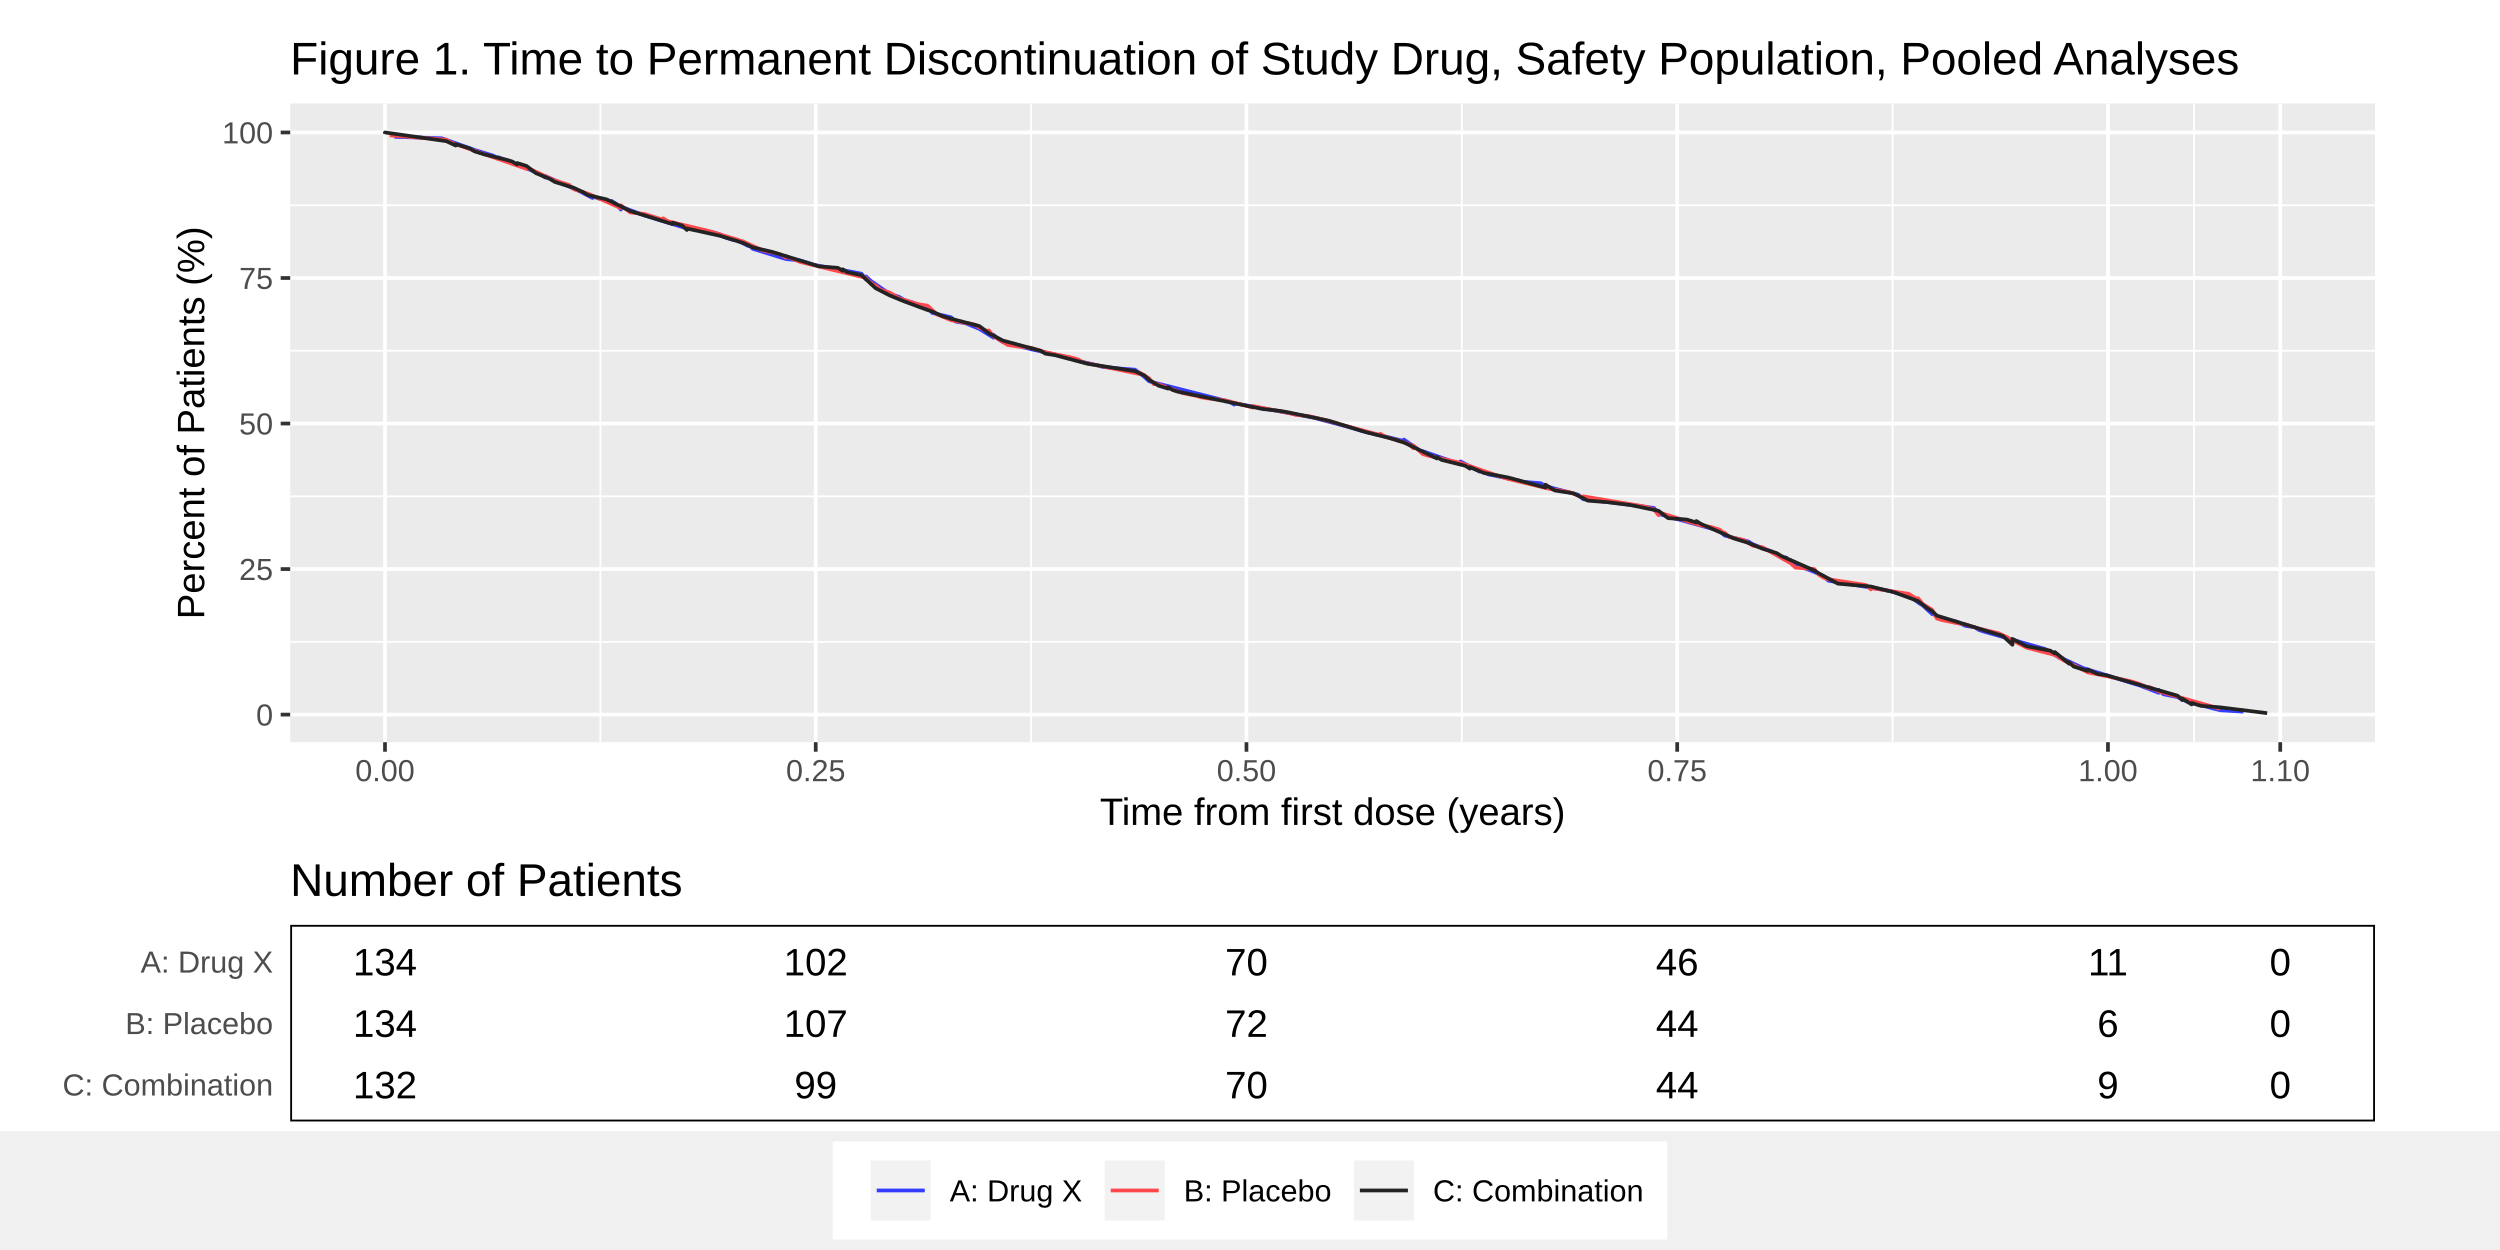
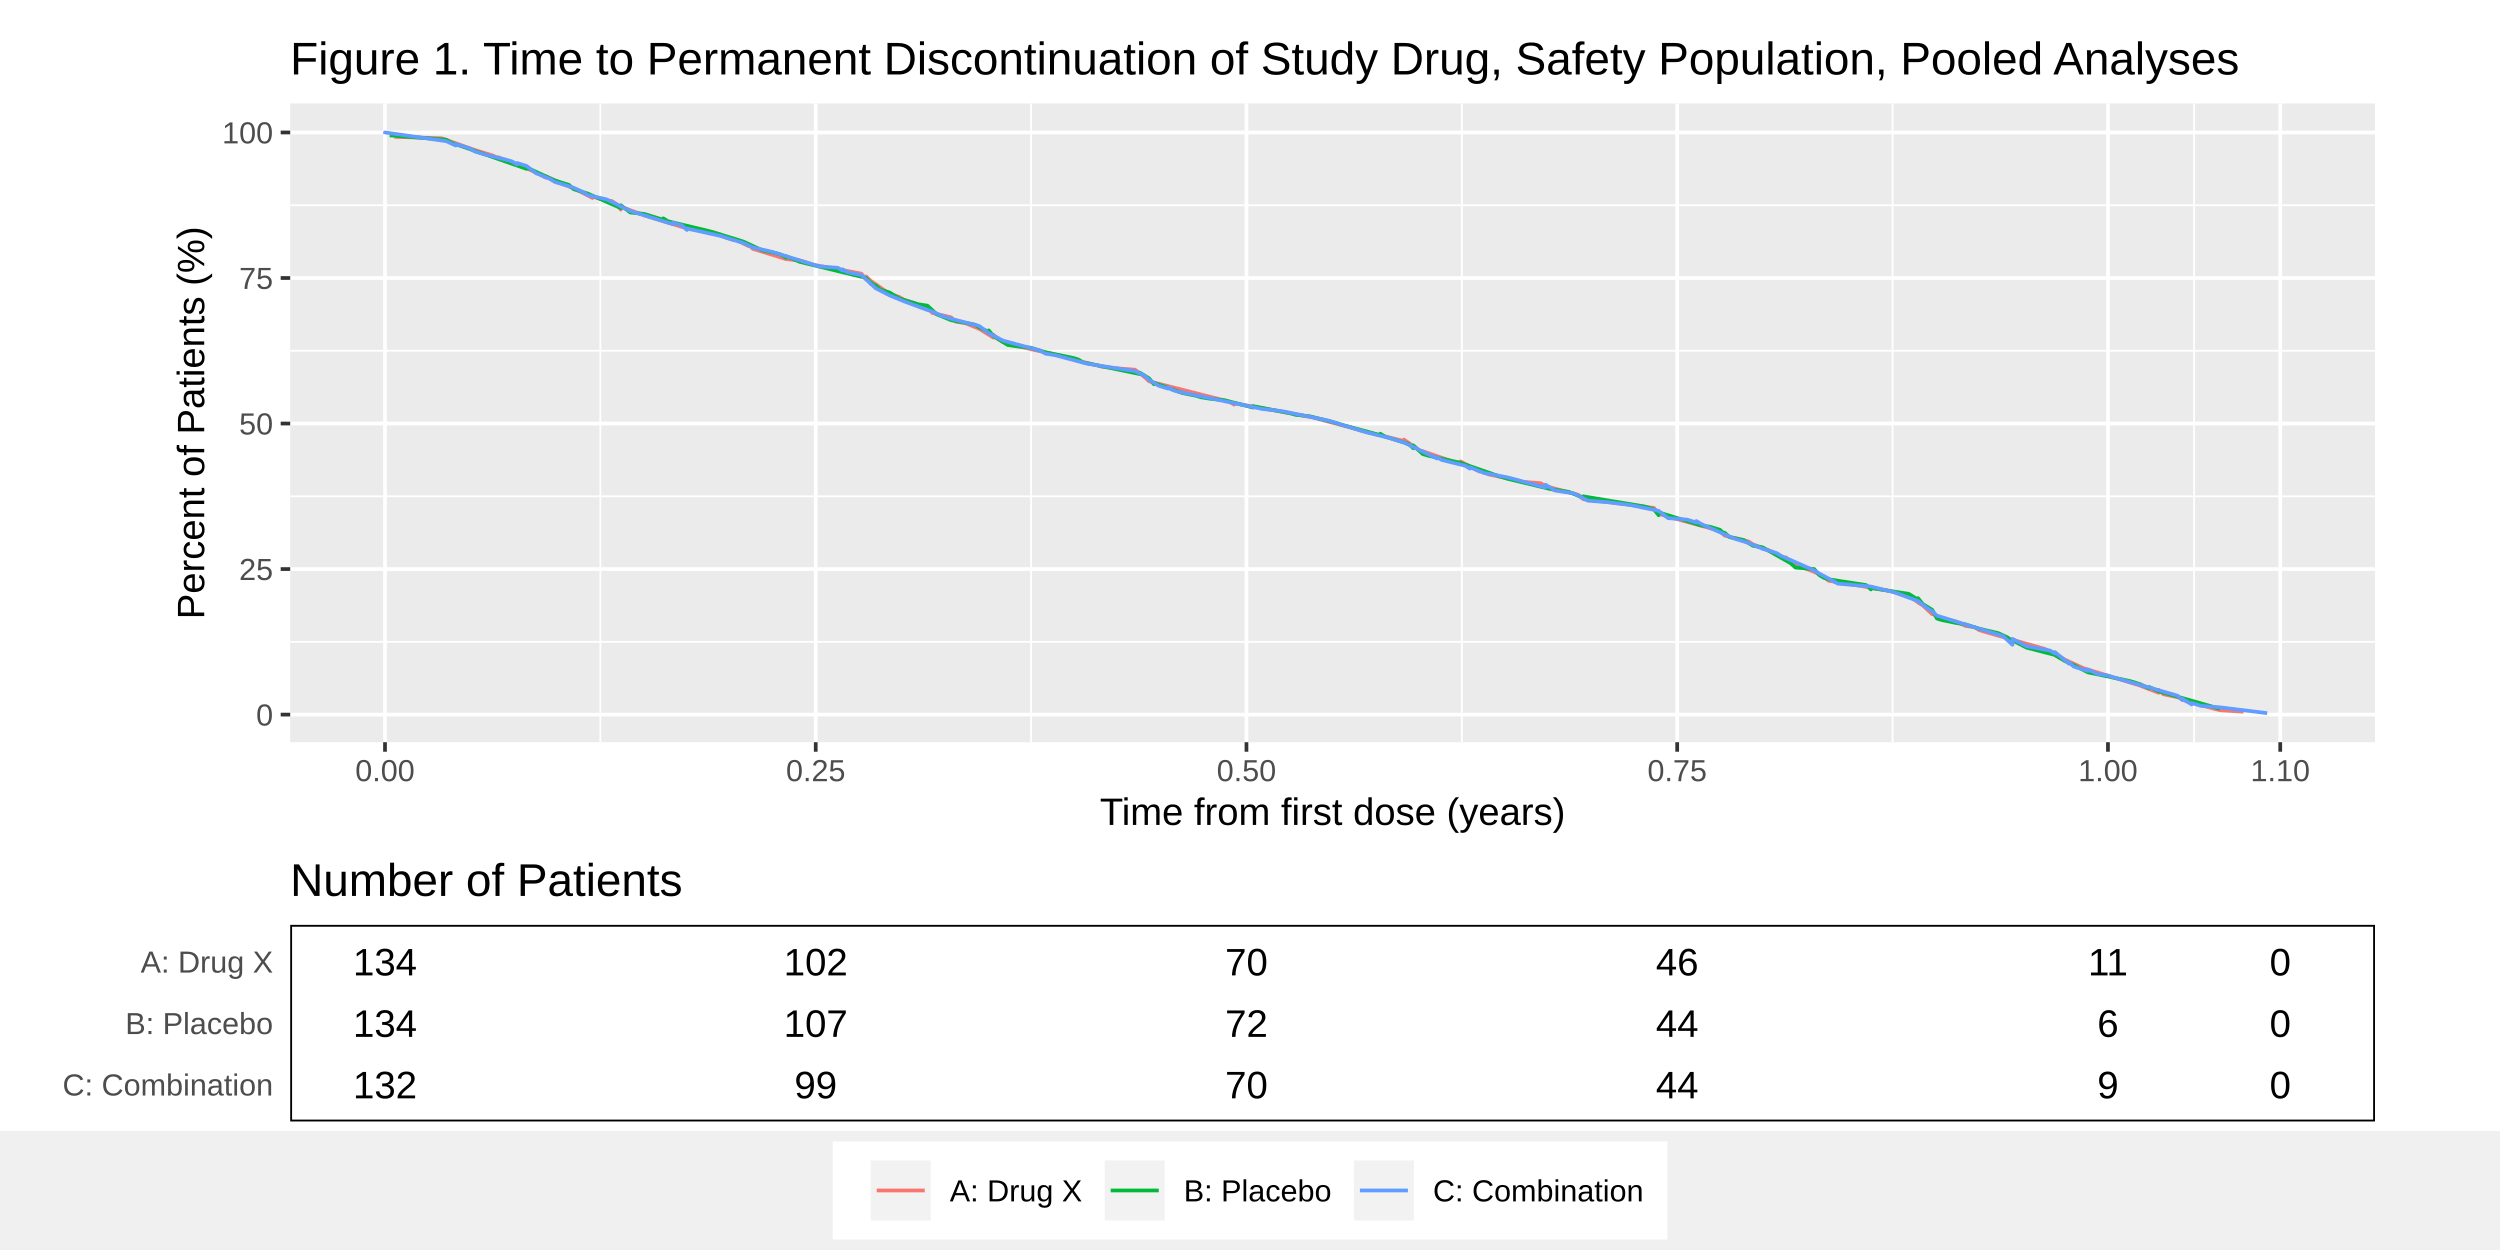
<svg xmlns="http://www.w3.org/2000/svg" class="svglite" width="720.00pt" height="360.00pt" viewBox="0 0 720.00 360.00">
  <defs>
    <style type="text/css">
    .svglite line, .svglite polyline, .svglite polygon, .svglite path, .svglite rect, .svglite circle {
      fill: none;
      stroke: #000000;
      stroke-linecap: round;
      stroke-linejoin: round;
      stroke-miterlimit: 10.00;
    }
    .svglite text {
      white-space: pre;
    }
  </style>
  </defs>
  <rect width="100%" height="100%" style="stroke: none; fill: none;" />
  <defs>
    <clipPath id="cpMC4wMHw3MjAuMDB8MC4wMHwzNjAuMDA=">
      <rect x="0.00" y="0.00" width="720.00" height="360.00" />
    </clipPath>
  </defs>
  <g clip-path="url(#cpMC4wMHw3MjAuMDB8MC4wMHwzNjAuMDA=)">
</g>
  <defs>
    <clipPath id="cpMC4wMHw3MjAuMDB8MC4wMHwyNDAuMDA=">
      <rect x="0.00" y="0.00" width="720.00" height="240.00" />
    </clipPath>
  </defs>
  <g clip-path="url(#cpMC4wMHw3MjAuMDB8MC4wMHwyNDAuMDA=)">
    <rect x="0.00" y="-0" width="720.00" height="240.00" style="stroke-width: 1.07; stroke: #FFFFFF; fill: #FFFFFF;" />
  </g>
  <g clip-path="url(#cpMC4wMHw3MjAuMDB8MC4wMHwzNjAuMDA=)">
</g>
  <defs>
    <clipPath id="cpODMuNTh8Njg0LjAwfDI5Ljc5fDIxMy43NQ==">
      <rect x="83.58" y="29.79" width="600.42" height="183.97" />
    </clipPath>
  </defs>
  <g clip-path="url(#cpODMuNTh8Njg0LjAwfDI5Ljc5fDIxMy43NQ==)">
    <rect x="83.58" y="29.79" width="600.42" height="183.97" style="stroke-width: 1.07; stroke: none; fill: #EBEBEB;" />
    <polyline points="83.58,184.85 684.00,184.85 " style="stroke-width: 0.53; stroke: #FFFFFF; stroke-linecap: butt;" />
    <polyline points="83.58,142.94 684.00,142.94 " style="stroke-width: 0.53; stroke: #FFFFFF; stroke-linecap: butt;" />
    <polyline points="83.58,101.02 684.00,101.02 " style="stroke-width: 0.53; stroke: #FFFFFF; stroke-linecap: butt;" />
    <polyline points="83.58,59.11 684.00,59.11 " style="stroke-width: 0.53; stroke: #FFFFFF; stroke-linecap: butt;" />
    <polyline points="172.90,213.75 172.90,29.79 " style="stroke-width: 0.53; stroke: #FFFFFF; stroke-linecap: butt;" />
    <polyline points="296.96,213.75 296.96,29.79 " style="stroke-width: 0.53; stroke: #FFFFFF; stroke-linecap: butt;" />
    <polyline points="421.01,213.75 421.01,29.79 " style="stroke-width: 0.53; stroke: #FFFFFF; stroke-linecap: butt;" />
    <polyline points="545.06,213.75 545.06,29.79 " style="stroke-width: 0.53; stroke: #FFFFFF; stroke-linecap: butt;" />
    <polyline points="631.90,213.75 631.90,29.79 " style="stroke-width: 0.53; stroke: #FFFFFF; stroke-linecap: butt;" />
    <polyline points="83.58,205.81 684.00,205.81 " style="stroke-width: 1.07; stroke: #FFFFFF; stroke-linecap: butt;" />
    <polyline points="83.58,163.89 684.00,163.89 " style="stroke-width: 1.07; stroke: #FFFFFF; stroke-linecap: butt;" />
    <polyline points="83.58,121.98 684.00,121.98 " style="stroke-width: 1.07; stroke: #FFFFFF; stroke-linecap: butt;" />
    <polyline points="83.58,80.06 684.00,80.06 " style="stroke-width: 1.07; stroke: #FFFFFF; stroke-linecap: butt;" />
    <polyline points="83.58,38.15 684.00,38.15 " style="stroke-width: 1.07; stroke: #FFFFFF; stroke-linecap: butt;" />
    <polyline points="110.88,213.75 110.88,29.79 " style="stroke-width: 1.07; stroke: #FFFFFF; stroke-linecap: butt;" />
    <polyline points="234.93,213.75 234.93,29.79 " style="stroke-width: 1.07; stroke: #FFFFFF; stroke-linecap: butt;" />
    <polyline points="358.98,213.75 358.98,29.79 " style="stroke-width: 1.07; stroke: #FFFFFF; stroke-linecap: butt;" />
    <polyline points="483.03,213.75 483.03,29.79 " style="stroke-width: 1.07; stroke: #FFFFFF; stroke-linecap: butt;" />
    <polyline points="607.09,213.75 607.09,29.79 " style="stroke-width: 1.07; stroke: #FFFFFF; stroke-linecap: butt;" />
    <polyline points="656.71,213.75 656.71,29.79 " style="stroke-width: 1.07; stroke: #FFFFFF; stroke-linecap: butt;" />
-     <polyline points="113.59,39.41 127.18,39.82 136.69,43.18 142.12,44.85 143.48,45.69 143.48,45.27 152.99,49.05 155.71,50.30 157.07,51.14 157.07,50.72 166.58,54.91 170.65,57.01 170.65,56.59 176.09,58.27 176.09,57.85 177.45,58.69 178.80,60.36 178.80,59.52 185.60,62.04 196.46,65.39 205.97,67.07 207.33,67.49 208.69,68.33 211.41,69.17 211.41,68.75 215.48,70.84 215.48,70.42 216.84,71.68 226.35,74.61 230.43,75.03 233.15,75.87 234.50,76.29 248.09,78.81 249.45,80.48 249.45,79.64 250.81,80.90 256.24,84.67 258.96,85.51 260.32,86.35 263.03,87.19 267.11,88.87 267.11,88.45 268.47,90.12 273.90,91.38 275.26,92.64 277.98,93.06 282.05,94.73 286.13,97.25 286.13,96.41 287.49,97.67 288.85,98.51 290.20,98.93 297.00,100.60 306.51,102.70 310.58,103.95 316.02,105.21 317.38,105.63 321.45,106.05 326.89,106.47 329.60,108.57 330.96,109.82 354.06,115.69 355.42,116.53 355.42,116.11 378.51,120.30 379.87,120.72 389.38,123.24 390.74,123.66 392.10,124.07 404.32,127.01 404.32,126.59 409.76,130.36 409.76,129.94 420.63,133.71 420.63,132.88 426.06,135.81 426.06,135.39 428.78,136.65 436.93,138.33 438.29,138.74 443.72,139.16 445.08,140.00 454.59,142.52 455.95,143.77 466.82,145.03 476.33,146.29 477.69,147.97 480.40,148.80 492.63,152.16 495.35,153.00 496.70,154.25 503.50,155.93 504.86,156.77 510.29,158.86 511.65,159.70 514.37,160.96 514.37,160.54 515.72,161.80 515.72,161.38 517.08,163.06 517.08,162.64 522.52,164.73 525.23,165.99 526.59,167.25 529.31,167.67 544.25,170.18 549.69,171.86 549.69,171.44 552.41,173.53 553.76,174.37 556.48,176.89 556.48,176.47 557.84,177.73 563.27,178.98 565.99,180.24 568.71,180.66 570.07,181.50 571.43,181.92 589.09,186.95 593.16,189.46 593.16,189.04 594.52,189.88 599.95,192.40 609.46,195.33 610.82,195.75 613.54,196.59 616.26,197.43 621.69,199.52 621.69,198.68 623.05,199.94 627.13,200.78 629.84,202.04 639.35,204.55 646.15,204.97 " style="stroke-width: 1.07; stroke: #343CFF; stroke-linecap: butt;" />
-     <polyline points="112.23,38.99 128.54,40.24 129.90,41.08 151.63,48.63 151.63,48.21 154.35,49.47 159.78,51.98 162.50,52.82 163.86,53.24 165.22,54.49 169.29,55.75 178.80,59.94 178.80,59.11 181.52,61.20 185.60,61.62 188.31,62.46 191.03,63.30 191.03,62.88 192.39,63.72 204.62,66.65 214.13,69.58 219.56,72.10 223.64,72.94 224.99,73.36 226.35,74.20 226.35,73.78 230.43,75.45 249.45,80.06 250.81,81.74 250.81,81.32 252.17,82.58 252.17,82.16 253.52,83.42 254.88,83.84 256.24,84.25 258.96,85.93 264.39,87.61 267.11,88.03 269.83,90.54 273.90,92.22 280.69,93.48 282.05,94.31 284.77,95.57 284.77,95.15 286.13,96.83 290.20,99.34 292.92,99.76 297.00,100.18 301.07,101.44 309.22,103.12 310.58,103.54 311.94,104.37 328.24,107.73 328.24,107.31 330.96,108.98 332.32,110.66 332.32,110.24 340.47,113.18 344.55,114.01 345.91,114.43 348.62,114.85 352.70,115.27 360.85,117.37 360.85,116.95 371.72,119.04 373.08,119.46 377.15,119.88 383.94,121.56 386.66,122.40 397.53,125.33 397.53,124.91 398.89,125.75 405.68,127.85 407.04,129.10 407.04,128.68 407.04,128.27 408.40,129.52 409.76,130.78 411.12,131.20 420.63,133.30 431.49,137.07 434.21,137.91 446.44,140.84 451.87,141.68 455.95,143.36 455.95,142.94 473.61,145.87 476.33,146.71 477.69,148.39 477.69,147.55 489.91,151.32 492.63,151.74 495.35,152.58 496.70,153.83 496.70,153.41 498.06,154.67 502.14,155.51 504.86,157.19 507.57,157.61 515.72,162.22 517.08,163.47 522.52,163.89 523.88,165.57 525.23,166.41 526.59,166.83 537.46,168.50 538.82,169.76 538.82,169.34 549.69,171.02 552.41,172.70 552.41,172.28 553.76,173.95 555.12,174.79 556.48,175.63 557.84,178.14 559.20,178.56 563.27,179.40 565.99,179.82 570.07,181.08 575.50,182.34 578.22,183.59 579.58,184.85 579.58,184.43 583.65,186.53 591.80,188.62 594.52,190.30 597.24,191.56 601.31,193.65 613.54,196.17 616.26,197.01 618.97,198.26 618.97,197.85 621.69,199.10 639.35,204.13 " style="stroke-width: 1.07; stroke: #FF484B; stroke-linecap: butt;" />
-     <polyline points="110.88,38.57 110.88,38.15 128.54,40.66 131.25,41.92 131.25,41.50 133.97,42.34 135.33,42.76 136.69,43.60 138.05,44.02 139.41,44.44 146.20,46.11 147.56,46.53 148.92,47.37 148.92,46.95 151.63,47.79 154.35,49.88 158.43,51.56 159.78,52.40 163.86,53.66 165.22,54.08 167.94,55.33 169.29,56.17 174.73,57.43 181.52,60.78 193.75,64.55 193.75,64.14 196.46,64.97 197.82,66.23 197.82,65.81 207.33,67.91 214.13,70.00 216.84,71.26 222.28,72.52 235.86,76.71 241.30,77.13 242.66,77.97 242.66,77.55 244.01,78.39 248.09,79.22 252.17,83.00 256.24,85.09 260.32,86.77 267.11,89.28 268.47,89.70 271.19,90.96 273.90,91.80 282.05,93.90 284.77,95.99 288.85,98.09 299.71,101.02 301.07,101.86 303.79,102.28 313.30,104.79 326.89,106.89 329.60,108.15 330.96,109.40 333.68,111.08 336.40,111.92 336.40,111.50 337.75,112.34 339.11,112.76 343.19,113.60 363.57,117.79 367.64,118.21 370.36,118.63 382.59,121.14 385.30,121.98 388.02,122.82 393.45,124.49 400.25,126.17 404.32,127.43 413.83,132.04 413.83,131.62 415.19,132.46 421.98,134.13 423.34,134.97 423.34,134.55 427.42,136.23 434.21,137.49 445.08,140.42 445.08,139.58 447.80,141.26 453.23,142.10 457.31,144.19 462.74,144.61 469.53,145.45 477.69,147.13 480.40,149.22 485.84,149.64 488.55,150.48 488.55,150.06 489.91,150.90 499.42,155.09 503.50,156.35 507.57,158.03 508.93,158.44 511.65,159.28 513.01,160.12 522.52,164.31 523.88,165.15 529.31,168.09 538.82,168.92 545.61,170.60 552.41,173.12 555.12,175.21 556.48,176.05 557.84,177.31 575.50,182.76 576.86,183.17 579.58,185.69 579.58,185.27 579.58,184.01 583.65,186.11 590.44,187.37 591.80,188.20 591.80,187.79 595.88,191.14 595.88,190.72 597.24,191.98 601.31,193.23 601.31,192.82 604.03,194.07 606.75,194.49 608.11,194.91 627.13,200.36 628.48,201.62 628.48,201.20 631.20,202.87 631.20,202.46 633.92,203.29 639.35,203.71 652.94,205.39 " style="stroke-width: 1.07; stroke: #232323; stroke-linecap: butt;" />
+     <polyline points="113.59,39.41 127.18,39.82 136.69,43.18 142.12,44.85 143.48,45.69 143.48,45.27 152.99,49.05 155.71,50.30 157.07,51.14 157.07,50.72 166.58,54.91 170.65,57.01 170.65,56.59 176.09,58.27 176.09,57.85 177.45,58.69 178.80,60.36 178.80,59.52 185.60,62.04 196.46,65.39 205.97,67.07 207.33,67.49 208.69,68.33 211.41,69.17 211.41,68.75 215.48,70.84 215.48,70.42 216.84,71.68 226.35,74.61 230.43,75.03 233.15,75.87 234.50,76.29 248.09,78.81 249.45,80.48 249.45,79.64 250.81,80.90 256.24,84.67 258.96,85.51 260.32,86.35 263.03,87.19 267.11,88.87 267.11,88.45 268.47,90.12 273.90,91.38 275.26,92.64 277.98,93.06 282.05,94.73 286.13,97.25 286.13,96.41 287.49,97.67 288.85,98.51 290.20,98.93 297.00,100.60 306.51,102.70 310.58,103.95 316.02,105.21 317.38,105.63 321.45,106.05 326.89,106.47 329.60,108.57 330.96,109.82 354.06,115.69 355.42,116.53 355.42,116.11 378.51,120.30 379.87,120.72 389.38,123.24 390.74,123.66 392.10,124.07 404.32,127.01 404.32,126.59 409.76,130.36 409.76,129.94 420.63,133.71 420.63,132.88 426.06,135.81 426.06,135.39 428.78,136.65 436.93,138.33 438.29,138.74 443.72,139.16 445.08,140.00 454.59,142.52 455.95,143.77 466.82,145.03 476.33,146.29 477.69,147.97 480.40,148.80 492.63,152.16 495.35,153.00 496.70,154.25 503.50,155.93 504.86,156.77 510.29,158.86 511.65,159.70 514.37,160.96 514.37,160.54 515.72,161.80 515.72,161.38 517.08,163.06 517.08,162.64 522.52,164.73 525.23,165.99 526.59,167.25 529.31,167.67 544.25,170.18 549.69,171.86 549.69,171.44 552.41,173.53 553.76,174.37 556.48,176.89 556.48,176.47 557.84,177.73 563.27,178.98 565.99,180.24 568.71,180.66 570.07,181.50 571.43,181.92 589.09,186.95 593.16,189.46 593.16,189.04 594.52,189.88 599.95,192.40 609.46,195.33 610.82,195.75 613.54,196.59 616.26,197.43 621.69,199.52 621.69,198.68 623.05,199.94 627.13,200.78 629.84,202.04 639.35,204.55 646.15,204.97 " style="stroke-width: 1.07; stroke: #F8766D; stroke-linecap: butt;" />
+     <polyline points="112.23,38.99 128.54,40.24 129.90,41.08 151.63,48.63 151.63,48.21 154.35,49.47 159.78,51.98 162.50,52.82 163.86,53.24 165.22,54.49 169.29,55.75 178.80,59.94 178.80,59.11 181.52,61.20 185.60,61.62 188.31,62.46 191.03,63.30 191.03,62.88 192.39,63.72 204.62,66.65 214.13,69.58 219.56,72.10 223.64,72.94 224.99,73.36 226.35,74.20 226.35,73.78 230.43,75.45 249.45,80.06 250.81,81.74 250.81,81.32 252.17,82.58 252.17,82.16 253.52,83.42 254.88,83.84 256.24,84.25 258.96,85.93 264.39,87.61 267.11,88.03 269.83,90.54 273.90,92.22 280.69,93.48 282.05,94.31 284.77,95.57 284.77,95.15 286.13,96.83 290.20,99.34 292.92,99.76 297.00,100.18 301.07,101.44 309.22,103.12 310.58,103.54 311.94,104.37 328.24,107.73 328.24,107.31 330.96,108.98 332.32,110.66 332.32,110.24 340.47,113.18 344.55,114.01 345.91,114.43 348.62,114.85 352.70,115.27 360.85,117.37 360.85,116.95 371.72,119.04 373.08,119.46 377.15,119.88 383.94,121.56 386.66,122.40 397.53,125.33 397.53,124.91 398.89,125.75 405.68,127.85 407.04,129.10 407.04,128.68 407.04,128.27 408.40,129.52 409.76,130.78 411.12,131.20 420.63,133.30 431.49,137.07 434.21,137.91 446.44,140.84 451.87,141.68 455.95,143.36 455.95,142.94 473.61,145.87 476.33,146.71 477.69,148.39 477.69,147.55 489.91,151.32 492.63,151.74 495.35,152.58 496.70,153.83 496.70,153.41 498.06,154.67 502.14,155.51 504.86,157.19 507.57,157.61 515.72,162.22 517.08,163.47 522.52,163.89 523.88,165.57 525.23,166.41 526.59,166.83 537.46,168.50 538.82,169.76 538.82,169.34 549.69,171.02 552.41,172.70 552.41,172.28 553.76,173.95 555.12,174.79 556.48,175.63 557.84,178.14 559.20,178.56 563.27,179.40 565.99,179.82 570.07,181.08 575.50,182.34 578.22,183.59 579.58,184.85 579.58,184.43 583.65,186.53 591.80,188.62 594.52,190.30 597.24,191.56 601.31,193.65 613.54,196.17 616.26,197.01 618.97,198.26 618.97,197.85 621.69,199.10 639.35,204.13 " style="stroke-width: 1.07; stroke: #00BA38; stroke-linecap: butt;" />
+     <polyline points="110.88,38.57 110.88,38.15 128.54,40.66 131.25,41.92 131.25,41.50 133.97,42.34 135.33,42.76 136.69,43.60 138.05,44.02 139.41,44.44 146.20,46.11 147.56,46.53 148.92,47.37 148.92,46.95 151.63,47.79 154.35,49.88 158.43,51.56 159.78,52.40 163.86,53.66 165.22,54.08 167.94,55.33 169.29,56.17 174.73,57.43 181.52,60.78 193.75,64.55 193.75,64.14 196.46,64.97 197.82,66.23 197.82,65.81 207.33,67.91 214.13,70.00 216.84,71.26 222.28,72.52 235.86,76.71 241.30,77.13 242.66,77.97 242.66,77.55 244.01,78.39 248.09,79.22 252.17,83.00 256.24,85.09 260.32,86.77 267.11,89.28 268.47,89.70 271.19,90.96 273.90,91.80 282.05,93.90 284.77,95.99 288.85,98.09 299.71,101.02 301.07,101.86 303.79,102.28 313.30,104.79 326.89,106.89 329.60,108.15 330.96,109.40 333.68,111.08 336.40,111.92 336.40,111.50 337.75,112.34 339.11,112.76 343.19,113.60 363.57,117.79 367.64,118.21 370.36,118.63 382.59,121.14 385.30,121.98 388.02,122.82 393.45,124.49 400.25,126.17 404.32,127.43 413.83,132.04 413.83,131.62 415.19,132.46 421.98,134.13 423.34,134.97 423.34,134.55 427.42,136.23 434.21,137.49 445.08,140.42 445.08,139.58 447.80,141.26 453.23,142.10 457.31,144.19 462.74,144.61 469.53,145.45 477.69,147.13 480.40,149.22 485.84,149.64 488.55,150.48 488.55,150.06 489.91,150.90 499.42,155.09 503.50,156.35 507.57,158.03 508.93,158.44 511.65,159.28 513.01,160.12 522.52,164.31 523.88,165.15 529.31,168.09 538.82,168.92 545.61,170.60 552.41,173.12 555.12,175.21 556.48,176.05 557.84,177.31 575.50,182.76 576.86,183.17 579.58,185.69 579.58,185.27 579.58,184.01 583.65,186.11 590.44,187.37 591.80,188.20 591.80,187.79 595.88,191.14 595.88,190.72 597.24,191.98 601.31,193.23 601.31,192.82 604.03,194.07 606.75,194.49 608.11,194.91 627.13,200.36 628.48,201.62 628.48,201.20 631.20,202.87 631.20,202.46 633.92,203.29 639.35,203.71 652.94,205.39 " style="stroke-width: 1.07; stroke: #619CFF; stroke-linecap: butt;" />
  </g>
  <g clip-path="url(#cpMC4wMHw3MjAuMDB8MC4wMHwzNjAuMDA=)">
    <text x="78.65" y="208.96" text-anchor="end" style="font-size: 8.80px;fill: #4D4D4D; font-family: &quot;Arial&quot;;" textLength="4.90px" lengthAdjust="spacingAndGlyphs">0</text>
    <text x="78.65" y="167.04" text-anchor="end" style="font-size: 8.80px;fill: #4D4D4D; font-family: &quot;Arial&quot;;" textLength="9.79px" lengthAdjust="spacingAndGlyphs">25</text>
    <text x="78.65" y="125.13" text-anchor="end" style="font-size: 8.80px;fill: #4D4D4D; font-family: &quot;Arial&quot;;" textLength="9.79px" lengthAdjust="spacingAndGlyphs">50</text>
    <text x="78.65" y="83.21" text-anchor="end" style="font-size: 8.80px;fill: #4D4D4D; font-family: &quot;Arial&quot;;" textLength="9.79px" lengthAdjust="spacingAndGlyphs">75</text>
    <text x="78.65" y="41.30" text-anchor="end" style="font-size: 8.80px;fill: #4D4D4D; font-family: &quot;Arial&quot;;" textLength="14.69px" lengthAdjust="spacingAndGlyphs">100</text>
    <polyline points="80.84,205.81 83.58,205.81 " style="stroke-width: 1.07; stroke: #333333; stroke-linecap: butt;" />
    <polyline points="80.84,163.89 83.58,163.89 " style="stroke-width: 1.07; stroke: #333333; stroke-linecap: butt;" />
    <polyline points="80.84,121.98 83.58,121.98 " style="stroke-width: 1.07; stroke: #333333; stroke-linecap: butt;" />
    <polyline points="80.84,80.06 83.58,80.06 " style="stroke-width: 1.07; stroke: #333333; stroke-linecap: butt;" />
    <polyline points="80.84,38.15 83.58,38.15 " style="stroke-width: 1.07; stroke: #333333; stroke-linecap: butt;" />
    <polyline points="110.88,216.49 110.88,213.75 " style="stroke-width: 1.07; stroke: #333333; stroke-linecap: butt;" />
    <polyline points="234.93,216.49 234.93,213.75 " style="stroke-width: 1.07; stroke: #333333; stroke-linecap: butt;" />
    <polyline points="358.98,216.49 358.98,213.75 " style="stroke-width: 1.07; stroke: #333333; stroke-linecap: butt;" />
    <polyline points="483.03,216.49 483.03,213.75 " style="stroke-width: 1.07; stroke: #333333; stroke-linecap: butt;" />
    <polyline points="607.09,216.49 607.09,213.75 " style="stroke-width: 1.07; stroke: #333333; stroke-linecap: butt;" />
    <polyline points="656.71,216.49 656.71,213.75 " style="stroke-width: 1.07; stroke: #333333; stroke-linecap: butt;" />
    <text x="110.88" y="224.98" text-anchor="middle" style="font-size: 8.80px;fill: #4D4D4D; font-family: &quot;Arial&quot;;" textLength="17.14px" lengthAdjust="spacingAndGlyphs">0.00</text>
    <text x="234.93" y="224.98" text-anchor="middle" style="font-size: 8.80px;fill: #4D4D4D; font-family: &quot;Arial&quot;;" textLength="17.14px" lengthAdjust="spacingAndGlyphs">0.25</text>
    <text x="358.98" y="224.98" text-anchor="middle" style="font-size: 8.80px;fill: #4D4D4D; font-family: &quot;Arial&quot;;" textLength="17.14px" lengthAdjust="spacingAndGlyphs">0.50</text>
    <text x="483.03" y="224.98" text-anchor="middle" style="font-size: 8.80px;fill: #4D4D4D; font-family: &quot;Arial&quot;;" textLength="17.14px" lengthAdjust="spacingAndGlyphs">0.75</text>
    <text x="607.09" y="224.98" text-anchor="middle" style="font-size: 8.80px;fill: #4D4D4D; font-family: &quot;Arial&quot;;" textLength="17.14px" lengthAdjust="spacingAndGlyphs">1.00</text>
    <text x="656.71" y="224.98" text-anchor="middle" style="font-size: 8.80px;fill: #4D4D4D; font-family: &quot;Arial&quot;;" textLength="17.14px" lengthAdjust="spacingAndGlyphs">1.10</text>
    <text x="383.79" y="237.58" text-anchor="middle" style="font-size: 11.00px; font-family: &quot;Arial&quot;;" textLength="134.11px" lengthAdjust="spacingAndGlyphs">Time from first dose (years)</text>
    <text transform="translate(58.81,121.77) rotate(-90)" text-anchor="middle" style="font-size: 11.00px; font-family: &quot;Arial&quot;;" textLength="113.16px" lengthAdjust="spacingAndGlyphs">Percent of Patients (%)</text>
    <text x="83.58" y="21.45" style="font-size: 13.20px; font-family: &quot;Arial&quot;;" textLength="560.94px" lengthAdjust="spacingAndGlyphs">Figure 1. Time to Permanent Discontinuation of Study Drug, Safety Population, Pooled Analyses</text>
  </g>
  <defs>
    <clipPath id="cpMC4wMHw3MjAuMDB8MjQwLjAwfDMyNS43MQ==">
      <rect x="0.00" y="240.00" width="720.00" height="85.71" />
    </clipPath>
  </defs>
  <g clip-path="url(#cpMC4wMHw3MjAuMDB8MjQwLjAwfDMyNS43MQ==)">
    <rect x="0.00" y="240.00" width="720.00" height="85.71" style="stroke-width: 1.07; stroke: #FFFFFF; fill: #FFFFFF;" />
  </g>
  <g clip-path="url(#cpMC4wMHw3MjAuMDB8MC4wMHwzNjAuMDA=)">
</g>
  <defs>
    <clipPath id="cpODMuNTh8Njg0LjAwfDI2Ni4zNnwzMjIuOTc=">
      <rect x="83.58" y="266.36" width="600.42" height="56.62" />
    </clipPath>
  </defs>
  <g clip-path="url(#cpODMuNTh8Njg0LjAwfDI2Ni4zNnwzMjIuOTc=)">
    <polyline points="172.90,322.97 172.90,266.36 " style="stroke-width: 0.53; stroke: #FFFFFF; stroke-linecap: butt;" />
    <polyline points="296.96,322.97 296.96,266.36 " style="stroke-width: 0.53; stroke: #FFFFFF; stroke-linecap: butt;" />
    <polyline points="421.01,322.97 421.01,266.36 " style="stroke-width: 0.53; stroke: #FFFFFF; stroke-linecap: butt;" />
    <polyline points="545.06,322.97 545.06,266.36 " style="stroke-width: 0.53; stroke: #FFFFFF; stroke-linecap: butt;" />
    <polyline points="631.90,322.97 631.90,266.36 " style="stroke-width: 0.53; stroke: #FFFFFF; stroke-linecap: butt;" />
    <polyline points="83.58,312.36 684.00,312.36 " style="stroke-width: 1.07; stroke: #FFFFFF; stroke-linecap: butt;" />
    <polyline points="83.58,294.67 684.00,294.67 " style="stroke-width: 1.07; stroke: #FFFFFF; stroke-linecap: butt;" />
    <polyline points="83.58,276.97 684.00,276.97 " style="stroke-width: 1.07; stroke: #FFFFFF; stroke-linecap: butt;" />
    <polyline points="110.88,322.97 110.88,266.36 " style="stroke-width: 1.07; stroke: #FFFFFF; stroke-linecap: butt;" />
    <polyline points="234.93,322.97 234.93,266.36 " style="stroke-width: 1.07; stroke: #FFFFFF; stroke-linecap: butt;" />
    <polyline points="358.98,322.97 358.98,266.36 " style="stroke-width: 1.07; stroke: #FFFFFF; stroke-linecap: butt;" />
    <polyline points="483.03,322.97 483.03,266.36 " style="stroke-width: 1.07; stroke: #FFFFFF; stroke-linecap: butt;" />
    <polyline points="607.09,322.97 607.09,266.36 " style="stroke-width: 1.07; stroke: #FFFFFF; stroke-linecap: butt;" />
    <polyline points="656.71,322.97 656.71,266.36 " style="stroke-width: 1.07; stroke: #FFFFFF; stroke-linecap: butt;" />
    <text x="110.88" y="316.31" text-anchor="middle" style="font-size: 11.04px; font-family: &quot;Arial&quot;;" textLength="18.40px" lengthAdjust="spacingAndGlyphs">132</text>
    <text x="234.93" y="316.31" text-anchor="middle" style="font-size: 11.04px; font-family: &quot;Arial&quot;;" textLength="12.27px" lengthAdjust="spacingAndGlyphs">99</text>
    <text x="358.98" y="316.31" text-anchor="middle" style="font-size: 11.04px; font-family: &quot;Arial&quot;;" textLength="12.27px" lengthAdjust="spacingAndGlyphs">70</text>
    <text x="483.03" y="316.31" text-anchor="middle" style="font-size: 11.04px; font-family: &quot;Arial&quot;;" textLength="12.27px" lengthAdjust="spacingAndGlyphs">44</text>
    <text x="607.09" y="316.31" text-anchor="middle" style="font-size: 11.04px; font-family: &quot;Arial&quot;;" textLength="6.13px" lengthAdjust="spacingAndGlyphs">9</text>
    <text x="656.71" y="316.31" text-anchor="middle" style="font-size: 11.04px; font-family: &quot;Arial&quot;;" textLength="6.13px" lengthAdjust="spacingAndGlyphs">0</text>
    <text x="110.88" y="298.62" text-anchor="middle" style="font-size: 11.04px; font-family: &quot;Arial&quot;;" textLength="18.40px" lengthAdjust="spacingAndGlyphs">134</text>
    <text x="234.93" y="298.62" text-anchor="middle" style="font-size: 11.04px; font-family: &quot;Arial&quot;;" textLength="18.40px" lengthAdjust="spacingAndGlyphs">107</text>
    <text x="358.98" y="298.62" text-anchor="middle" style="font-size: 11.04px; font-family: &quot;Arial&quot;;" textLength="12.27px" lengthAdjust="spacingAndGlyphs">72</text>
    <text x="483.03" y="298.62" text-anchor="middle" style="font-size: 11.04px; font-family: &quot;Arial&quot;;" textLength="12.27px" lengthAdjust="spacingAndGlyphs">44</text>
    <text x="607.09" y="298.62" text-anchor="middle" style="font-size: 11.04px; font-family: &quot;Arial&quot;;" textLength="6.13px" lengthAdjust="spacingAndGlyphs">6</text>
    <text x="656.71" y="298.62" text-anchor="middle" style="font-size: 11.04px; font-family: &quot;Arial&quot;;" textLength="6.13px" lengthAdjust="spacingAndGlyphs">0</text>
    <text x="110.88" y="280.92" text-anchor="middle" style="font-size: 11.04px; font-family: &quot;Arial&quot;;" textLength="18.40px" lengthAdjust="spacingAndGlyphs">134</text>
    <text x="234.93" y="280.92" text-anchor="middle" style="font-size: 11.04px; font-family: &quot;Arial&quot;;" textLength="18.40px" lengthAdjust="spacingAndGlyphs">102</text>
    <text x="358.98" y="280.92" text-anchor="middle" style="font-size: 11.04px; font-family: &quot;Arial&quot;;" textLength="12.27px" lengthAdjust="spacingAndGlyphs">70</text>
    <text x="483.03" y="280.92" text-anchor="middle" style="font-size: 11.04px; font-family: &quot;Arial&quot;;" textLength="12.27px" lengthAdjust="spacingAndGlyphs">46</text>
    <text x="607.09" y="280.92" text-anchor="middle" style="font-size: 11.04px; font-family: &quot;Arial&quot;;" textLength="11.45px" lengthAdjust="spacingAndGlyphs">11</text>
    <text x="656.71" y="280.92" text-anchor="middle" style="font-size: 11.04px; font-family: &quot;Arial&quot;;" textLength="6.13px" lengthAdjust="spacingAndGlyphs">0</text>
    <rect x="83.58" y="266.36" width="600.42" height="56.62" style="stroke-width: 1.07;" />
  </g>
  <g clip-path="url(#cpMC4wMHw3MjAuMDB8MC4wMHwzNjAuMDA=)">
    <text x="78.65" y="315.51" text-anchor="end" style="font-size: 8.80px;fill: #4D4D4D; font-family: &quot;Arial&quot;;" textLength="60.65px" lengthAdjust="spacingAndGlyphs">C: Combination</text>
    <text x="78.65" y="297.82" text-anchor="end" style="font-size: 8.80px;fill: #4D4D4D; font-family: &quot;Arial&quot;;" textLength="42.57px" lengthAdjust="spacingAndGlyphs">B: Placebo</text>
    <text x="78.65" y="280.12" text-anchor="end" style="font-size: 8.80px;fill: #4D4D4D; font-family: &quot;Arial&quot;;" textLength="38.15px" lengthAdjust="spacingAndGlyphs">A: Drug X</text>
    <text x="83.58" y="258.02" style="font-size: 13.20px; font-family: &quot;Arial&quot;;" textLength="112.91px" lengthAdjust="spacingAndGlyphs">Number of Patients</text>
    <rect x="239.82" y="328.74" width="240.37" height="28.24" style="stroke-width: 1.07; stroke: none; fill: #FFFFFF;" />
    <rect x="250.77" y="334.22" width="17.28" height="17.28" style="stroke-width: 1.07; stroke: none; fill: #F2F2F2;" />
-     <line x1="252.50" y1="342.86" x2="266.33" y2="342.86" style="stroke-width: 1.07; stroke: #343CFF; stroke-linecap: butt;" />
+     <line x1="252.50" y1="342.86" x2="266.33" y2="342.86" style="stroke-width: 1.07; stroke: #F8766D; stroke-linecap: butt;" />
    <rect x="318.16" y="334.22" width="17.28" height="17.28" style="stroke-width: 1.07; stroke: none; fill: #F2F2F2;" />
-     <line x1="319.89" y1="342.86" x2="333.72" y2="342.86" style="stroke-width: 1.07; stroke: #FF484B; stroke-linecap: butt;" />
+     <line x1="319.89" y1="342.86" x2="333.72" y2="342.86" style="stroke-width: 1.07; stroke: #00BA38; stroke-linecap: butt;" />
    <rect x="389.93" y="334.22" width="17.28" height="17.28" style="stroke-width: 1.07; stroke: none; fill: #F2F2F2;" />
-     <line x1="391.65" y1="342.86" x2="405.48" y2="342.86" style="stroke-width: 1.07; stroke: #232323; stroke-linecap: butt;" />
+     <line x1="391.65" y1="342.86" x2="405.48" y2="342.86" style="stroke-width: 1.07; stroke: #619CFF; stroke-linecap: butt;" />
    <text x="273.53" y="346.01" style="font-size: 8.80px; font-family: &quot;Arial&quot;;" textLength="38.15px" lengthAdjust="spacingAndGlyphs">A: Drug X</text>
    <text x="340.92" y="346.01" style="font-size: 8.80px; font-family: &quot;Arial&quot;;" textLength="42.57px" lengthAdjust="spacingAndGlyphs">B: Placebo</text>
    <text x="412.69" y="346.01" style="font-size: 8.80px; font-family: &quot;Arial&quot;;" textLength="60.65px" lengthAdjust="spacingAndGlyphs">C: Combination</text>
  </g>
</svg>
